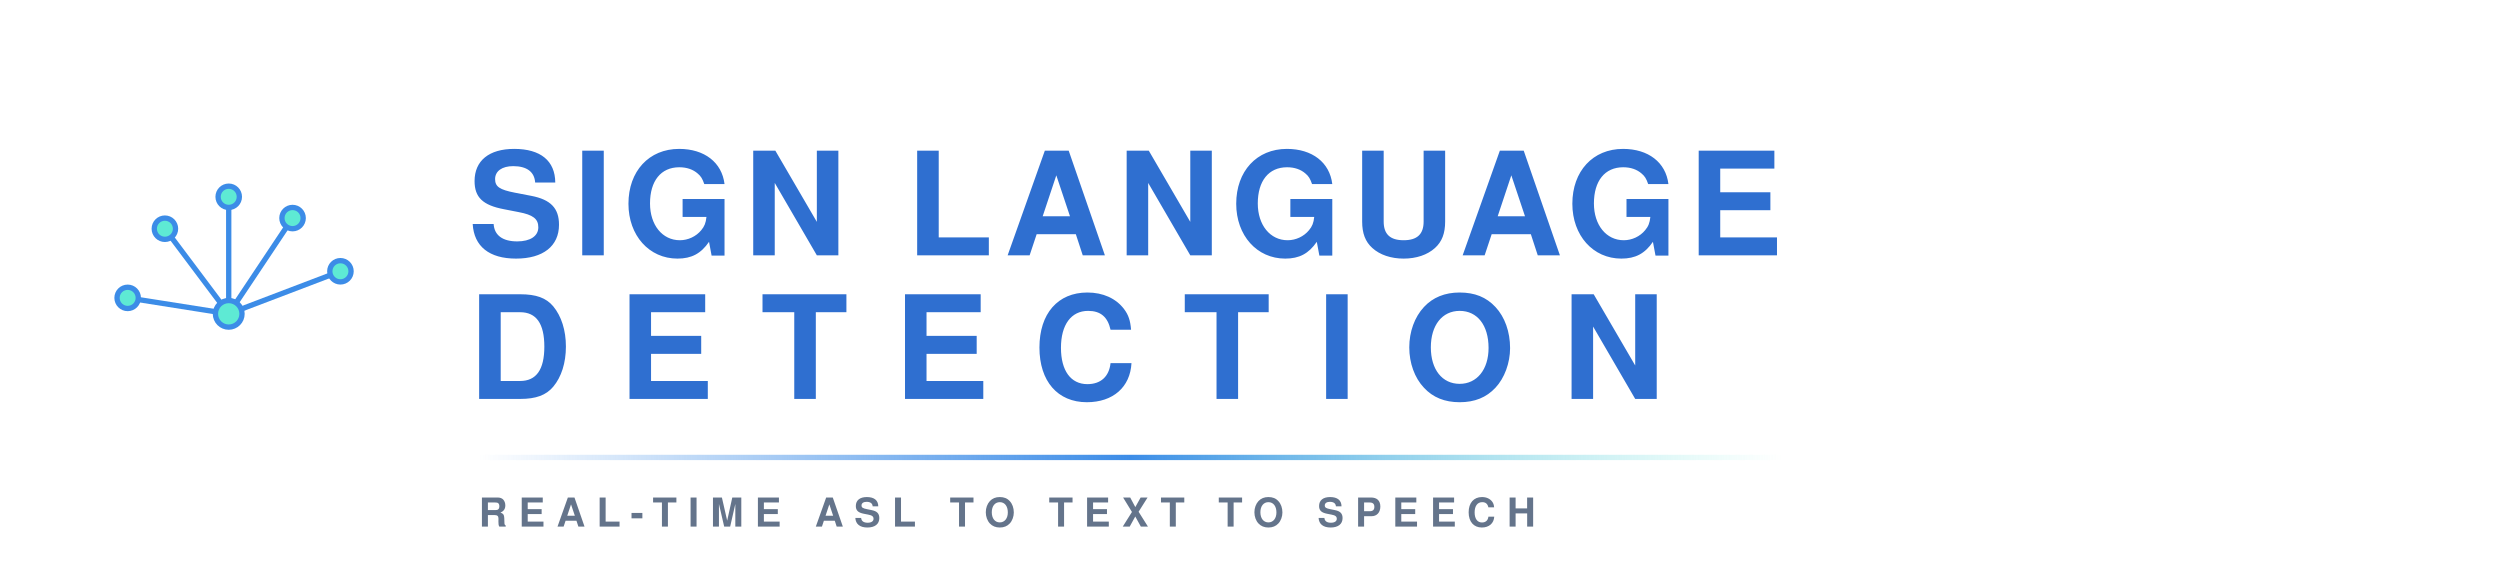
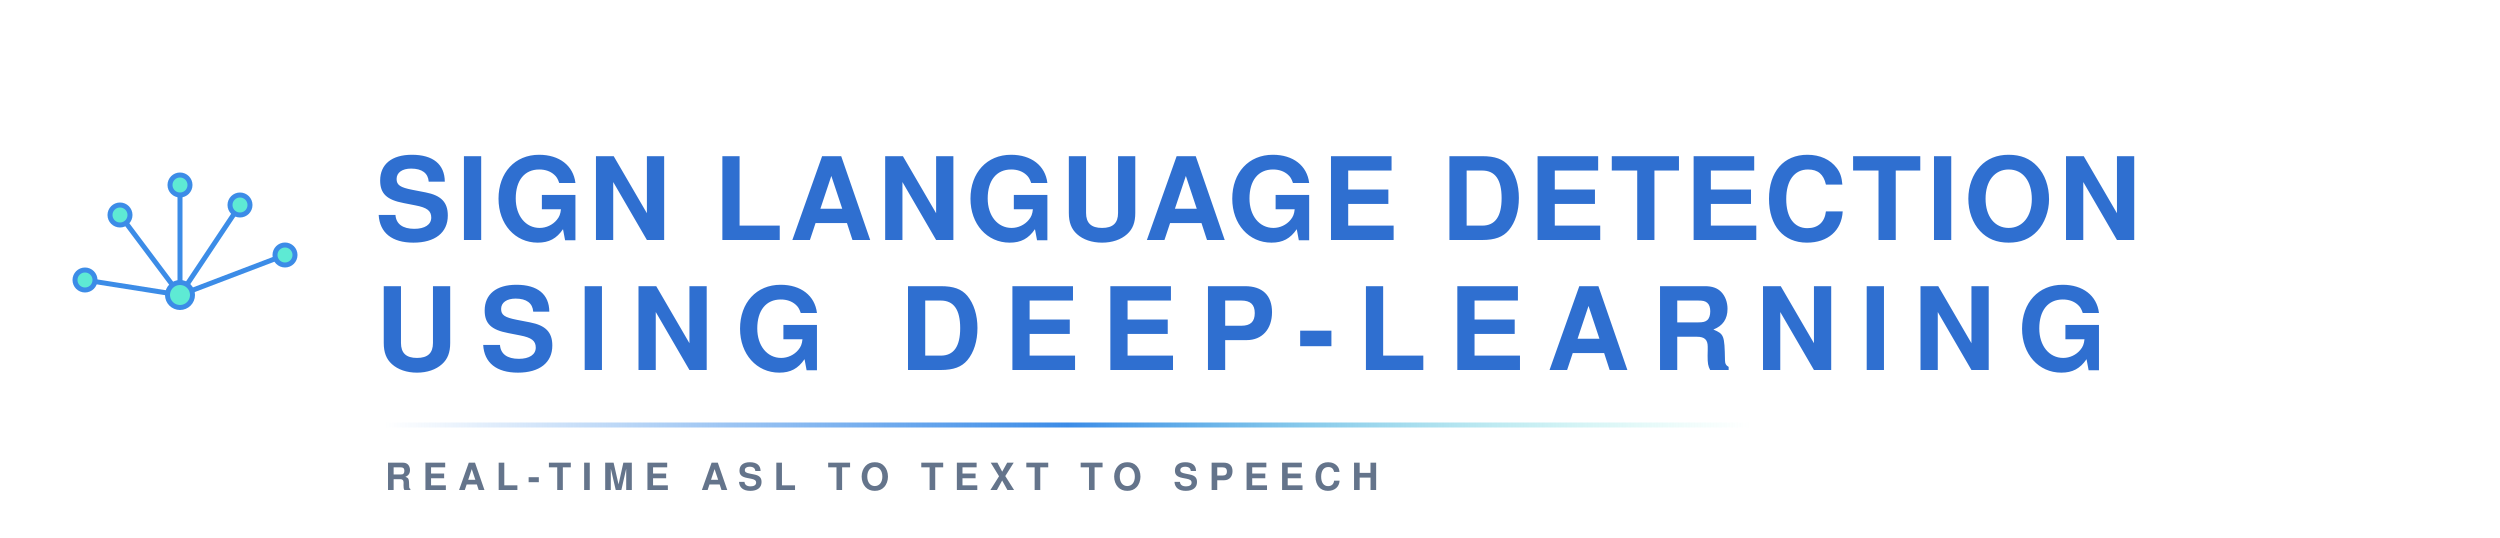
- <svg xmlns="http://www.w3.org/2000/svg" viewBox="0 0 940 215" width="940" height="215" role="img" aria-label="Sign Language Detection">
+ <svg xmlns="http://www.w3.org/2000/svg" viewBox="0 0 1000 215" width="1000" height="215" role="img" aria-label="Sign Language Detection Using Deep-Learning">
  <defs>
    <linearGradient id="shimmer" gradientUnits="userSpaceOnUse" x1="-460" y1="0" x2="0" y2="0">
      <stop offset="0" stop-color="#2f6fd0" />
      <stop offset="0.45" stop-color="#38bdf8" />
      <stop offset="0.55" stop-color="#5eead4" />
      <stop offset="1" stop-color="#2f6fd0" />
-       <animate attributeName="x1" values="-460;940" dur="4.5s" repeatCount="indefinite" />
-       <animate attributeName="x2" values="0;1400" dur="4.5s" repeatCount="indefinite" />
+       <animate attributeName="x1" values="-460;1000" dur="4.5s" repeatCount="indefinite" />
+       <animate attributeName="x2" values="0;1460" dur="4.5s" repeatCount="indefinite" />
    </linearGradient>
-     <linearGradient id="rule" gradientUnits="userSpaceOnUse" x1="180" y1="0" x2="670" y2="0">
+     <linearGradient id="rule" gradientUnits="userSpaceOnUse" x1="154" y1="0" x2="700" y2="0">
      <stop offset="0" stop-color="#3c8ce7" stop-opacity="0" />
      <stop offset="0.5" stop-color="#3c8ce7" />
      <stop offset="1" stop-color="#5eead4" stop-opacity="0" />
    </linearGradient>
  </defs>
-   <circle cx="86" cy="118" r="26" fill="none" stroke="#3c8ce7" stroke-width="1.5" opacity="0">
+   <circle cx="72" cy="118" r="26" fill="none" stroke="#3c8ce7" stroke-width="1.5" opacity="0">
    <animate attributeName="r" values="18;46" dur="3s" repeatCount="indefinite" />
    <animate attributeName="opacity" values="0.5;0" dur="3s" repeatCount="indefinite" />
  </circle>
  <g stroke="#3c8ce7" stroke-width="2" stroke-linecap="round" fill="#5eead4">
    <g>
-       <line x1="86" y1="118" x2="86" y2="74" />
-       <line x1="86" y1="118" x2="62" y2="86" />
-       <line x1="86" y1="118" x2="110" y2="82" />
-       <line x1="86" y1="118" x2="128" y2="102" />
-       <line x1="86" y1="118" x2="48" y2="112" />
-       <circle cx="86" cy="118" r="5" />
-       <circle cx="86" cy="74" r="4" />
-       <circle cx="62" cy="86" r="4" />
-       <circle cx="110" cy="82" r="4" />
-       <circle cx="128" cy="102" r="4" />
-       <circle cx="48" cy="112" r="4" />
-       <animateTransform attributeName="transform" type="rotate" values="-4 86 118; 4 86 118; -4 86 118" dur="5s" repeatCount="indefinite" />
+       <line x1="72" y1="118" x2="72" y2="74" />
+       <line x1="72" y1="118" x2="48" y2="86" />
+       <line x1="72" y1="118" x2="96" y2="82" />
+       <line x1="72" y1="118" x2="114" y2="102" />
+       <line x1="72" y1="118" x2="34" y2="112" />
+       <circle cx="72" cy="118" r="5" />
+       <circle cx="72" cy="74" r="4" />
+       <circle cx="48" cy="86" r="4" />
+       <circle cx="96" cy="82" r="4" />
+       <circle cx="114" cy="102" r="4" />
+       <circle cx="34" cy="112" r="4" />
+       <animateTransform attributeName="transform" type="rotate" values="-4 72 118; 4 72 118; -4 72 118" dur="5s" repeatCount="indefinite" />
    </g>
  </g>
-   <text x="176" y="96" font-family="Segoe UI Semibold, Segoe UI, Helvetica Neue, Helvetica, Arial, sans-serif" font-size="54" font-weight="700" letter-spacing="3.5" fill="url(#shimmer)">SIGN LANGUAGE</text>
-   <text x="176" y="150" font-family="Segoe UI Semibold, Segoe UI, Helvetica Neue, Helvetica, Arial, sans-serif" font-size="54" font-weight="700" letter-spacing="17.5" fill="url(#shimmer)">DETECTION</text>
-   <line x1="180" y1="172" x2="670" y2="172" stroke="url(#rule)" stroke-width="2" stroke-dasharray="490" stroke-dashoffset="0">
-     <animate attributeName="stroke-dashoffset" from="490" to="0" dur="1.4s" fill="freeze" />
+   <text x="150" y="96" font-family="Segoe UI Semibold, Segoe UI, Helvetica Neue, Helvetica, Arial, sans-serif" font-size="46" font-weight="700" letter-spacing="2" fill="url(#shimmer)">SIGN LANGUAGE DETECTION</text>
+   <text x="150" y="148" font-family="Segoe UI Semibold, Segoe UI, Helvetica Neue, Helvetica, Arial, sans-serif" font-size="46" font-weight="700" letter-spacing="8.5" fill="url(#shimmer)">USING DEEP-LEARNING</text>
+   <line x1="154" y1="170" x2="700" y2="170" stroke="url(#rule)" stroke-width="2" stroke-dasharray="546" stroke-dashoffset="0">
+     <animate attributeName="stroke-dashoffset" from="546" to="0" dur="1.4s" fill="freeze" />
  </line>
-   <text x="180" y="198" font-family="Segoe UI, Helvetica Neue, Helvetica, Arial, sans-serif" font-size="15" font-weight="600" letter-spacing="4.2" fill="#64748b">REAL-TIME ASL TO TEXT TO SPEECH</text>
+   <text x="154" y="196" font-family="Segoe UI, Helvetica Neue, Helvetica, Arial, sans-serif" font-size="15" font-weight="600" letter-spacing="4.2" fill="#64748b">REAL-TIME ASL TO TEXT TO SPEECH</text>
</svg>
